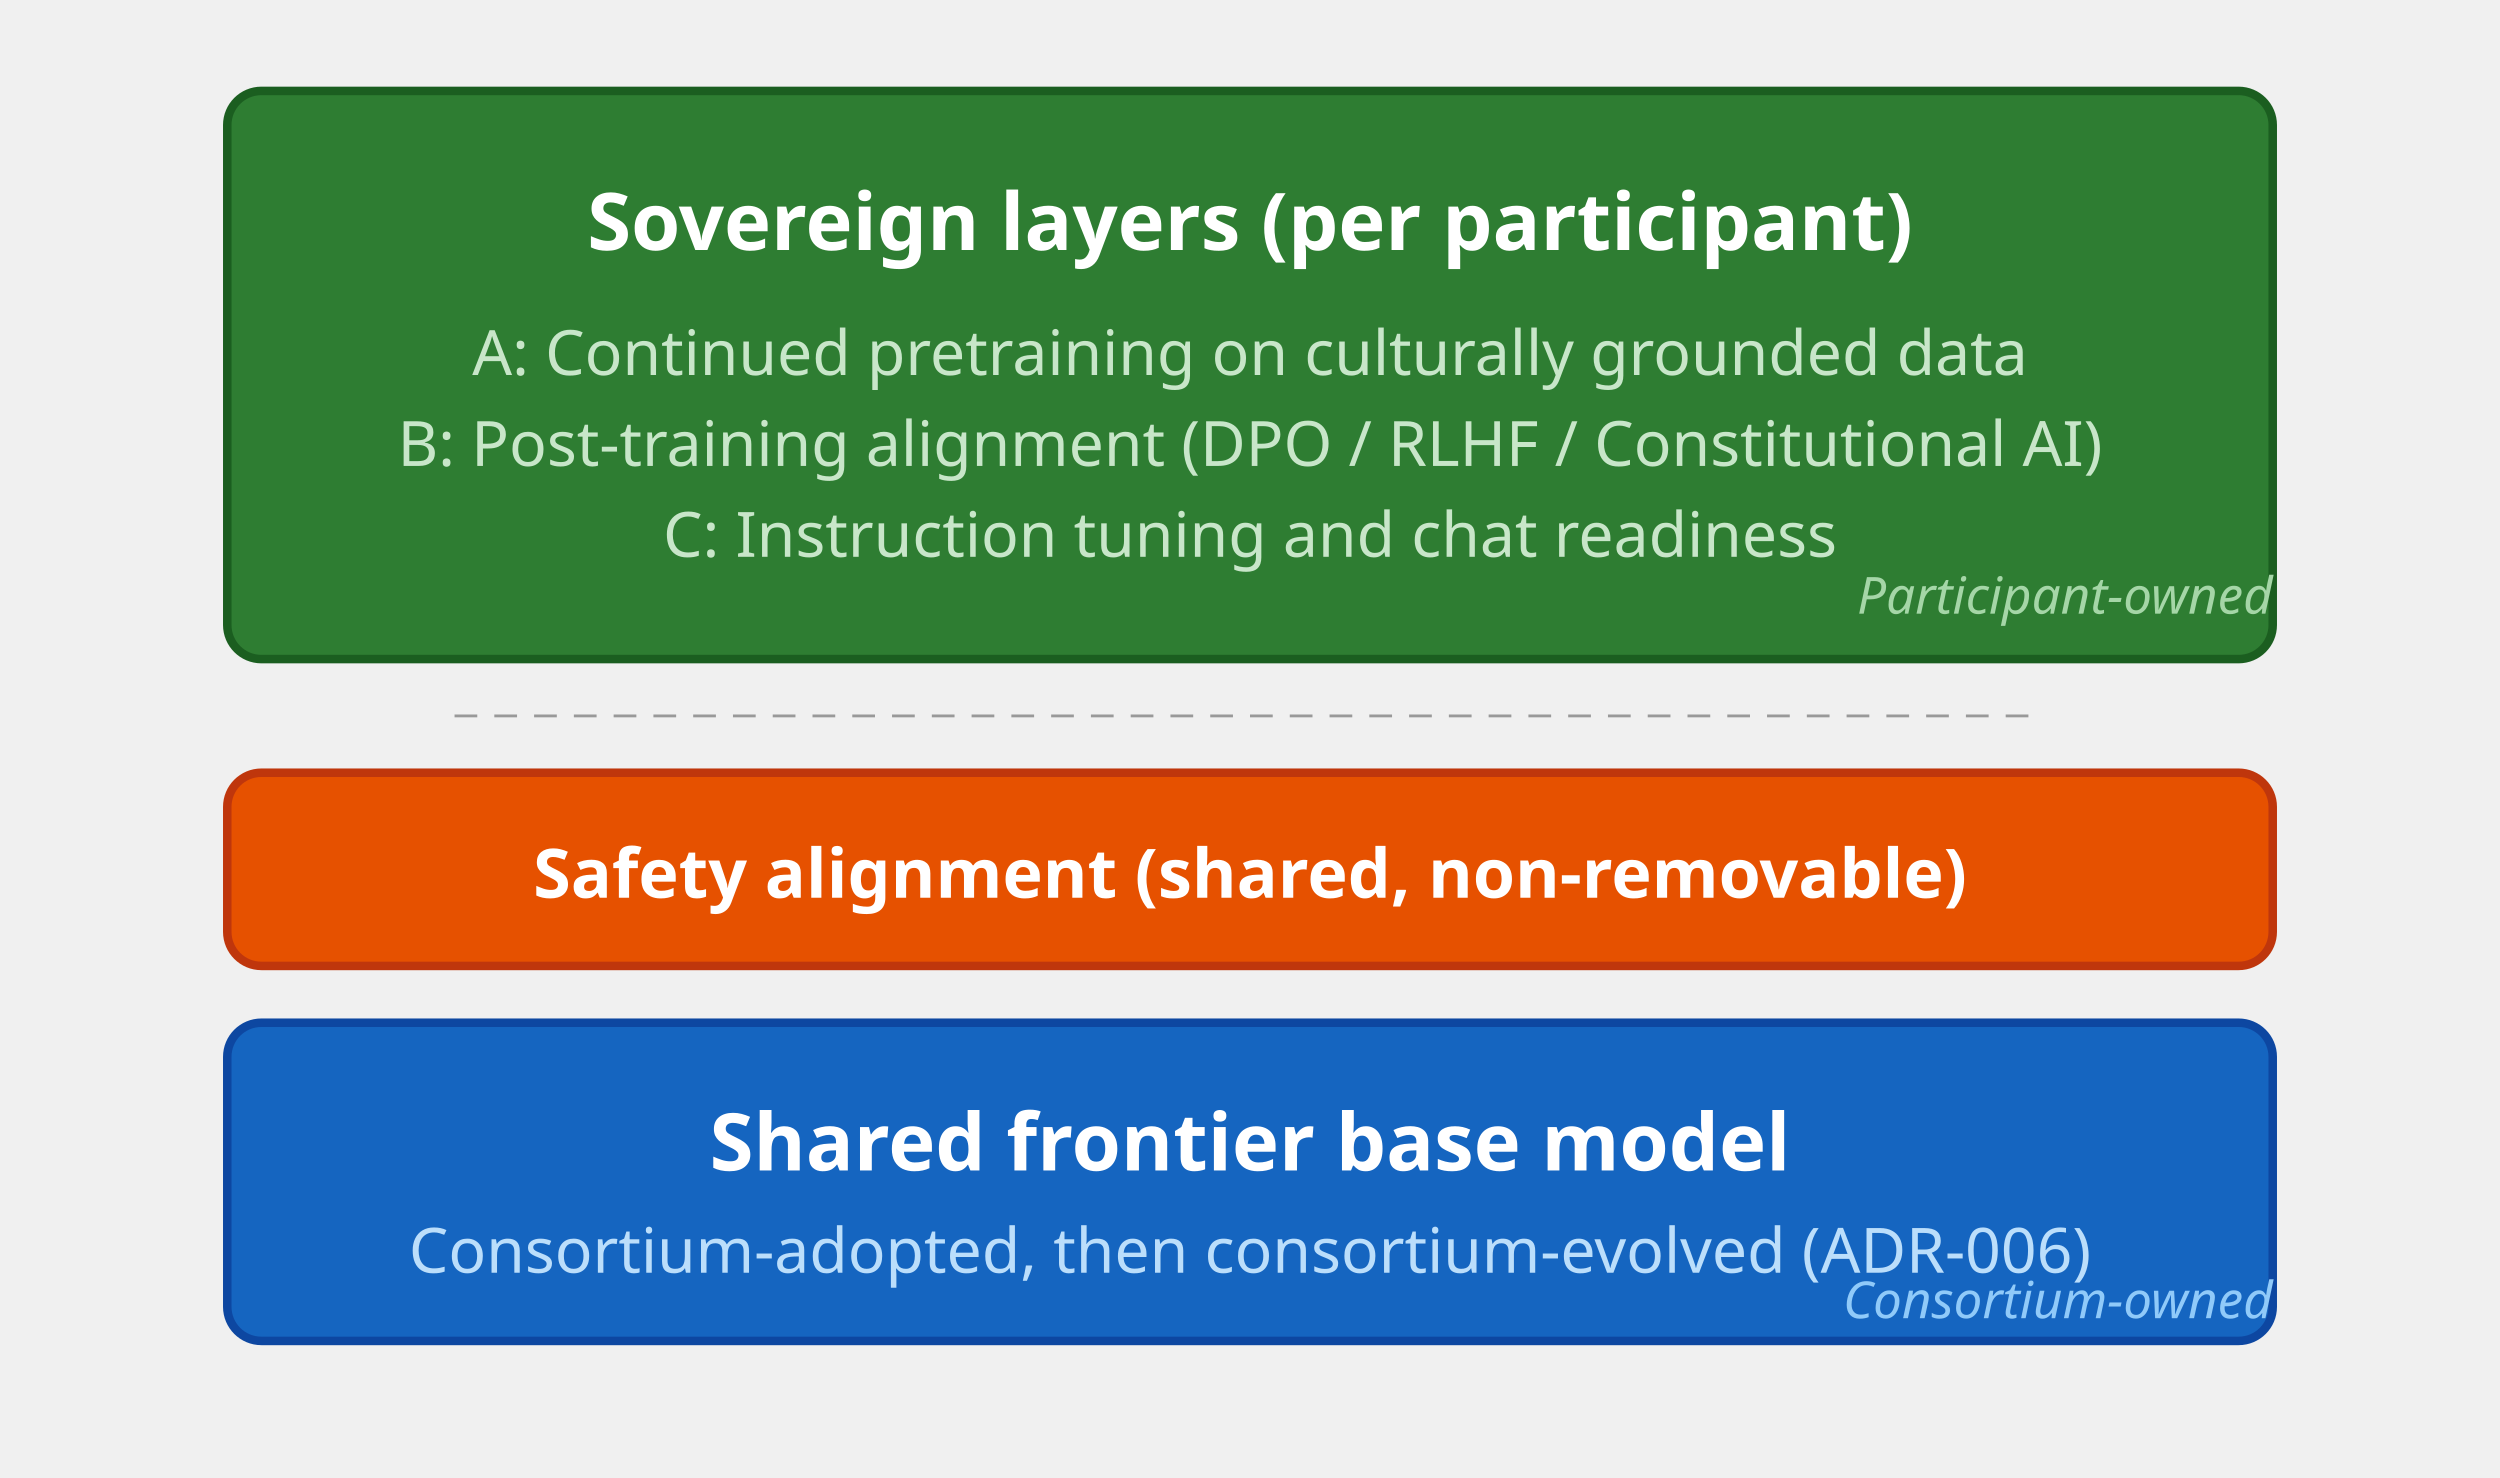
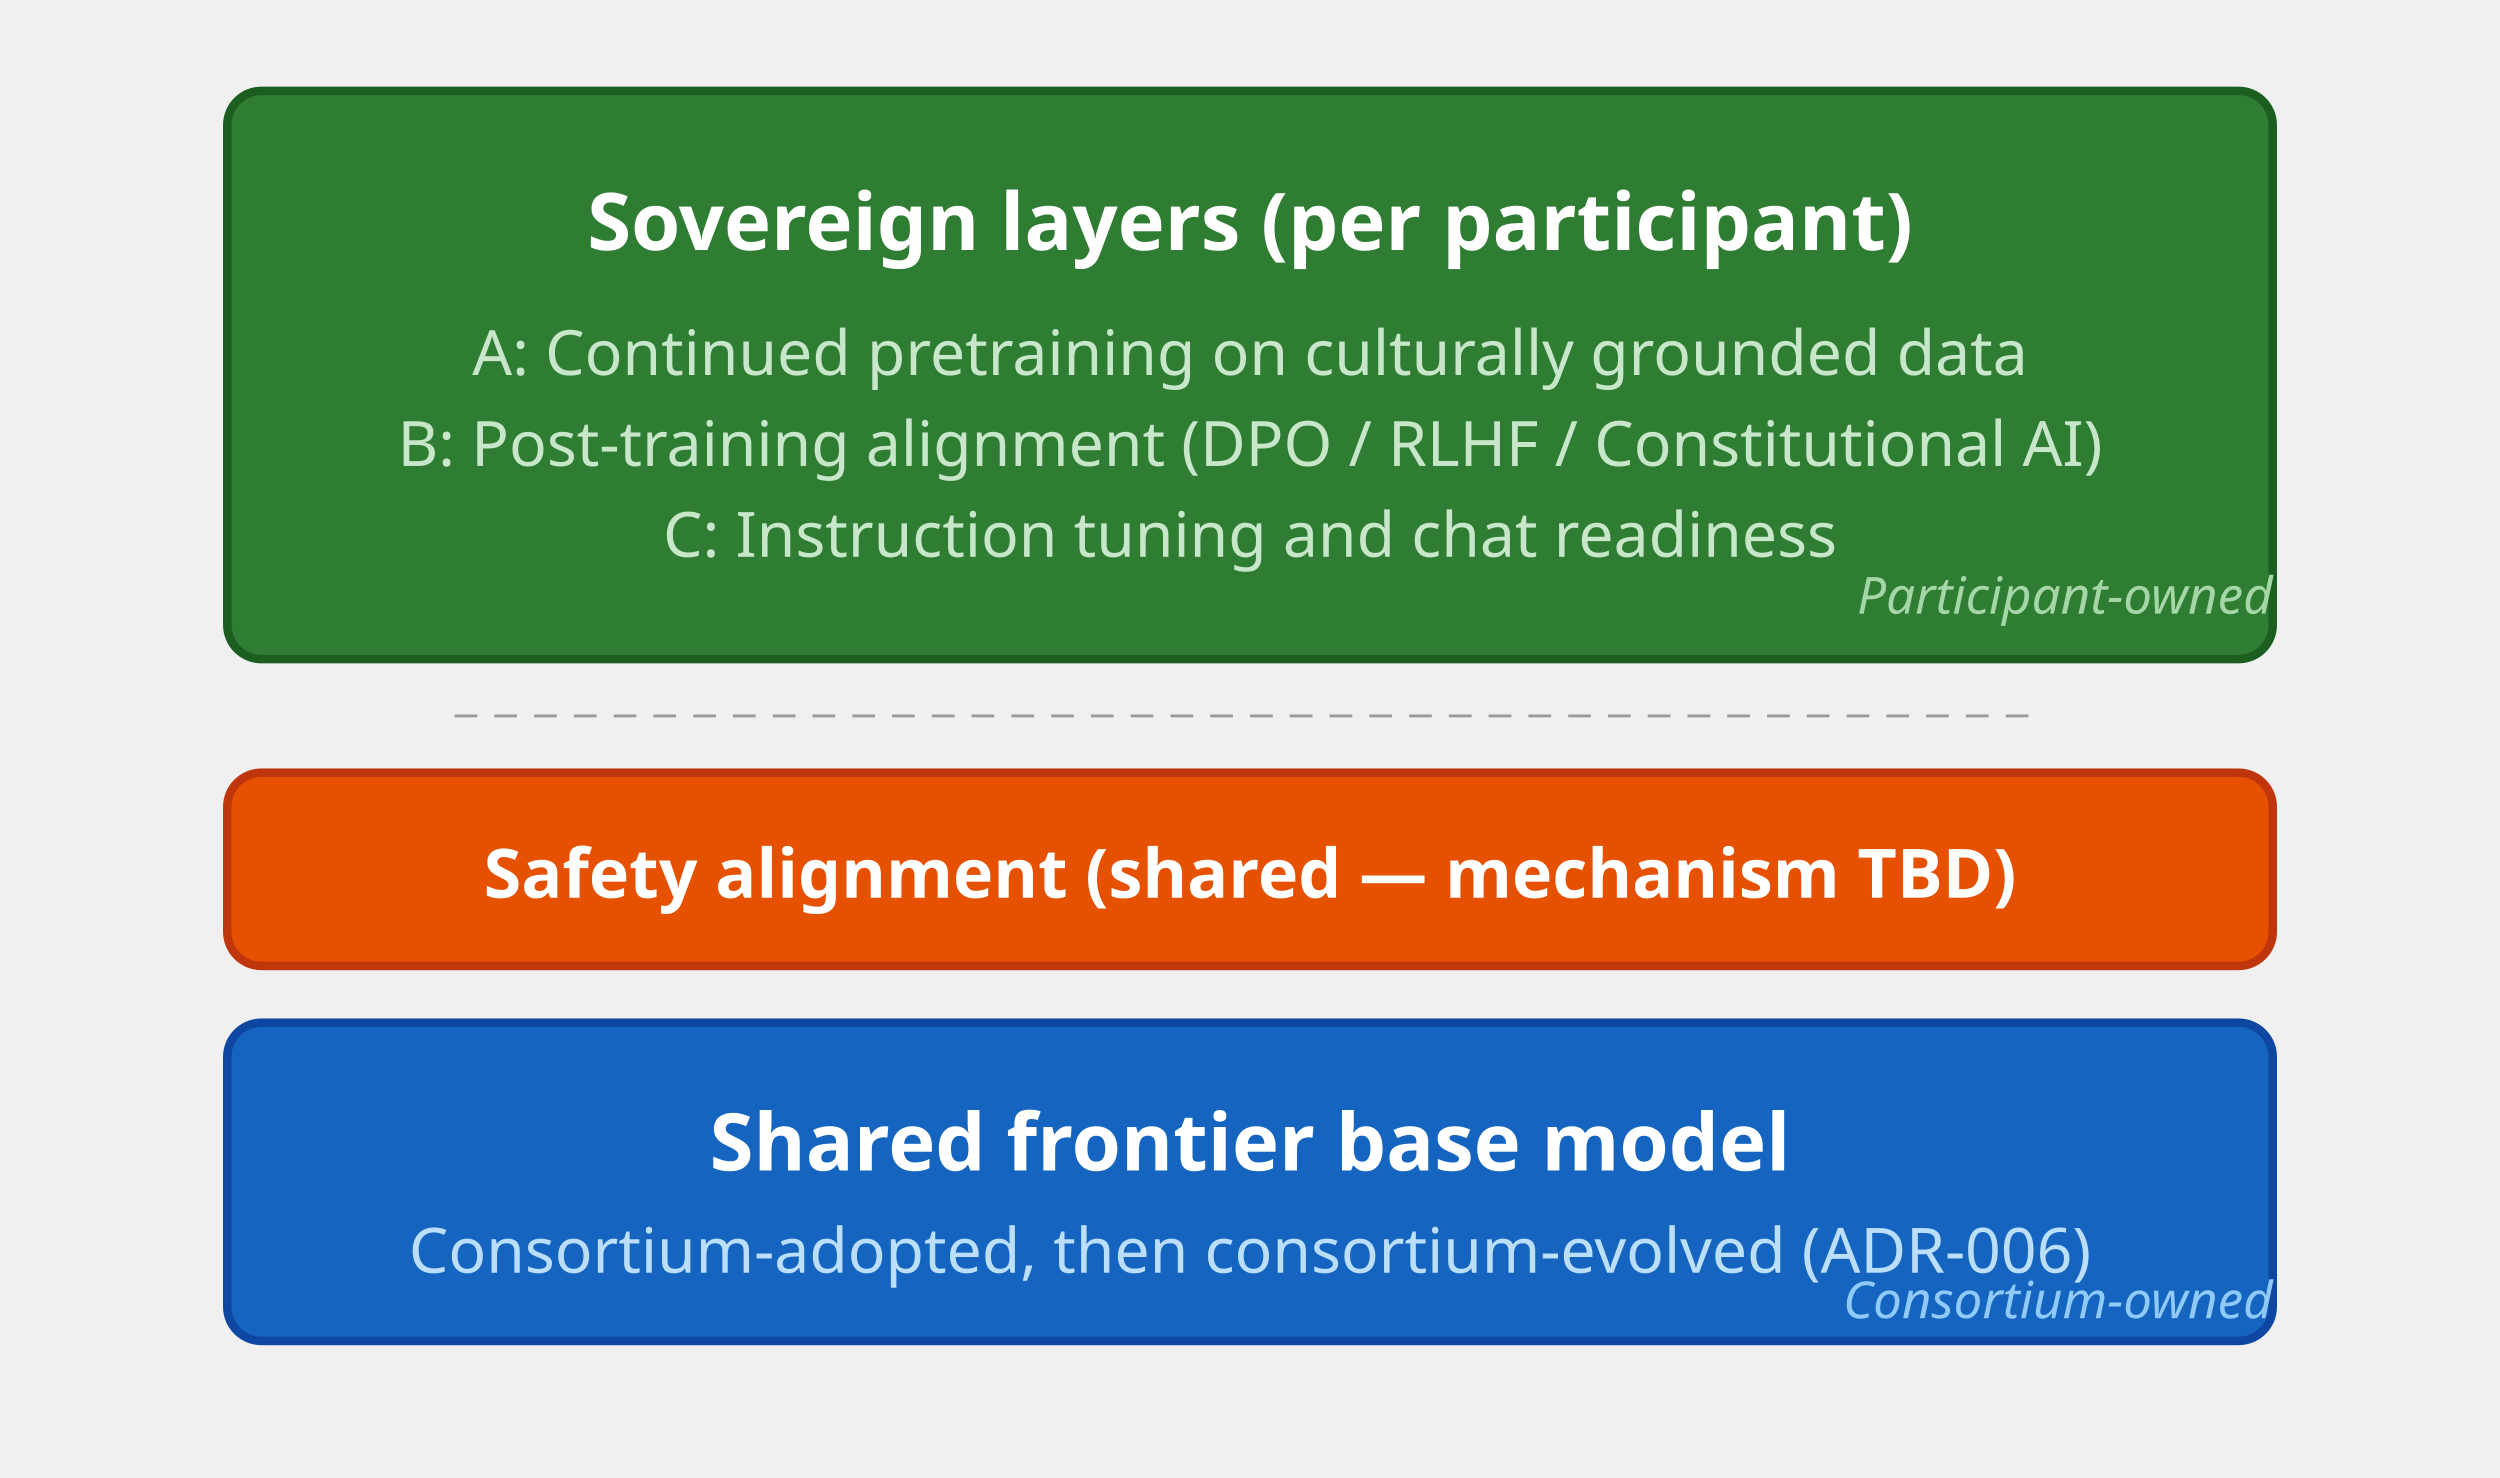
<svg xmlns="http://www.w3.org/2000/svg" viewBox="0 0 440 260" role="img" aria-labelledby="title desc">
  <rect width="440" height="260" fill="none" />
  <rect x="40" y="16" width="360" height="100" rx="6" fill="#2e7d32" stroke="#1b5e20" stroke-width="1.5" />
  <text x="220" y="44" text-anchor="middle" fill="#fff" font-family="system-ui,Segoe UI,sans-serif" font-size="14" font-weight="600">Sovereign layers (per participant)</text>
  <text x="220" y="66" text-anchor="middle" fill="#c8e6c9" font-family="system-ui,Segoe UI,sans-serif" font-size="11">A: Continued pretraining on culturally grounded data</text>
  <text x="220" y="82" text-anchor="middle" fill="#c8e6c9" font-family="system-ui,Segoe UI,sans-serif" font-size="11">B: Post-training alignment (DPO / RLHF / Constitutional AI)</text>
  <text x="220" y="98" text-anchor="middle" fill="#c8e6c9" font-family="system-ui,Segoe UI,sans-serif" font-size="11">C: Instruction tuning and chat readiness</text>
  <text x="400" y="108" text-anchor="end" fill="#a5d6a7" font-family="system-ui,Segoe UI,sans-serif" font-size="9" font-style="italic">Participant-owned</text>
  <line x1="80" y1="126" x2="360" y2="126" stroke="#999" stroke-width="0.5" stroke-dasharray="4,3" />
  <rect x="40" y="136" width="360" height="34" rx="6" fill="#e65100" stroke="#bf360c" stroke-width="1.5" />
-   <text x="220" y="158" text-anchor="middle" fill="#fff" font-family="system-ui,Segoe UI,sans-serif" font-size="12" font-weight="600">Safety alignment (shared, non-removable)</text>
+   <text x="220" y="158" text-anchor="middle" fill="#fff" font-family="system-ui,Segoe UI,sans-serif" font-size="12" font-weight="600">Safety alignment (shared — mechanism TBD)</text>
  <rect x="40" y="180" width="360" height="56" rx="6" fill="#1565c0" stroke="#0d47a1" stroke-width="1.5" />
  <text x="220" y="206" text-anchor="middle" fill="#fff" font-family="system-ui,Segoe UI,sans-serif" font-size="14" font-weight="600">Shared frontier base model</text>
  <text x="220" y="224" text-anchor="middle" fill="#bbdefb" font-family="system-ui,Segoe UI,sans-serif" font-size="11">Consortium-adopted, then consortium-evolved (ADR-006)</text>
  <text x="400" y="232" text-anchor="end" fill="#90caf9" font-family="system-ui,Segoe UI,sans-serif" font-size="9" font-style="italic">Consortium-owned</text>
</svg>
